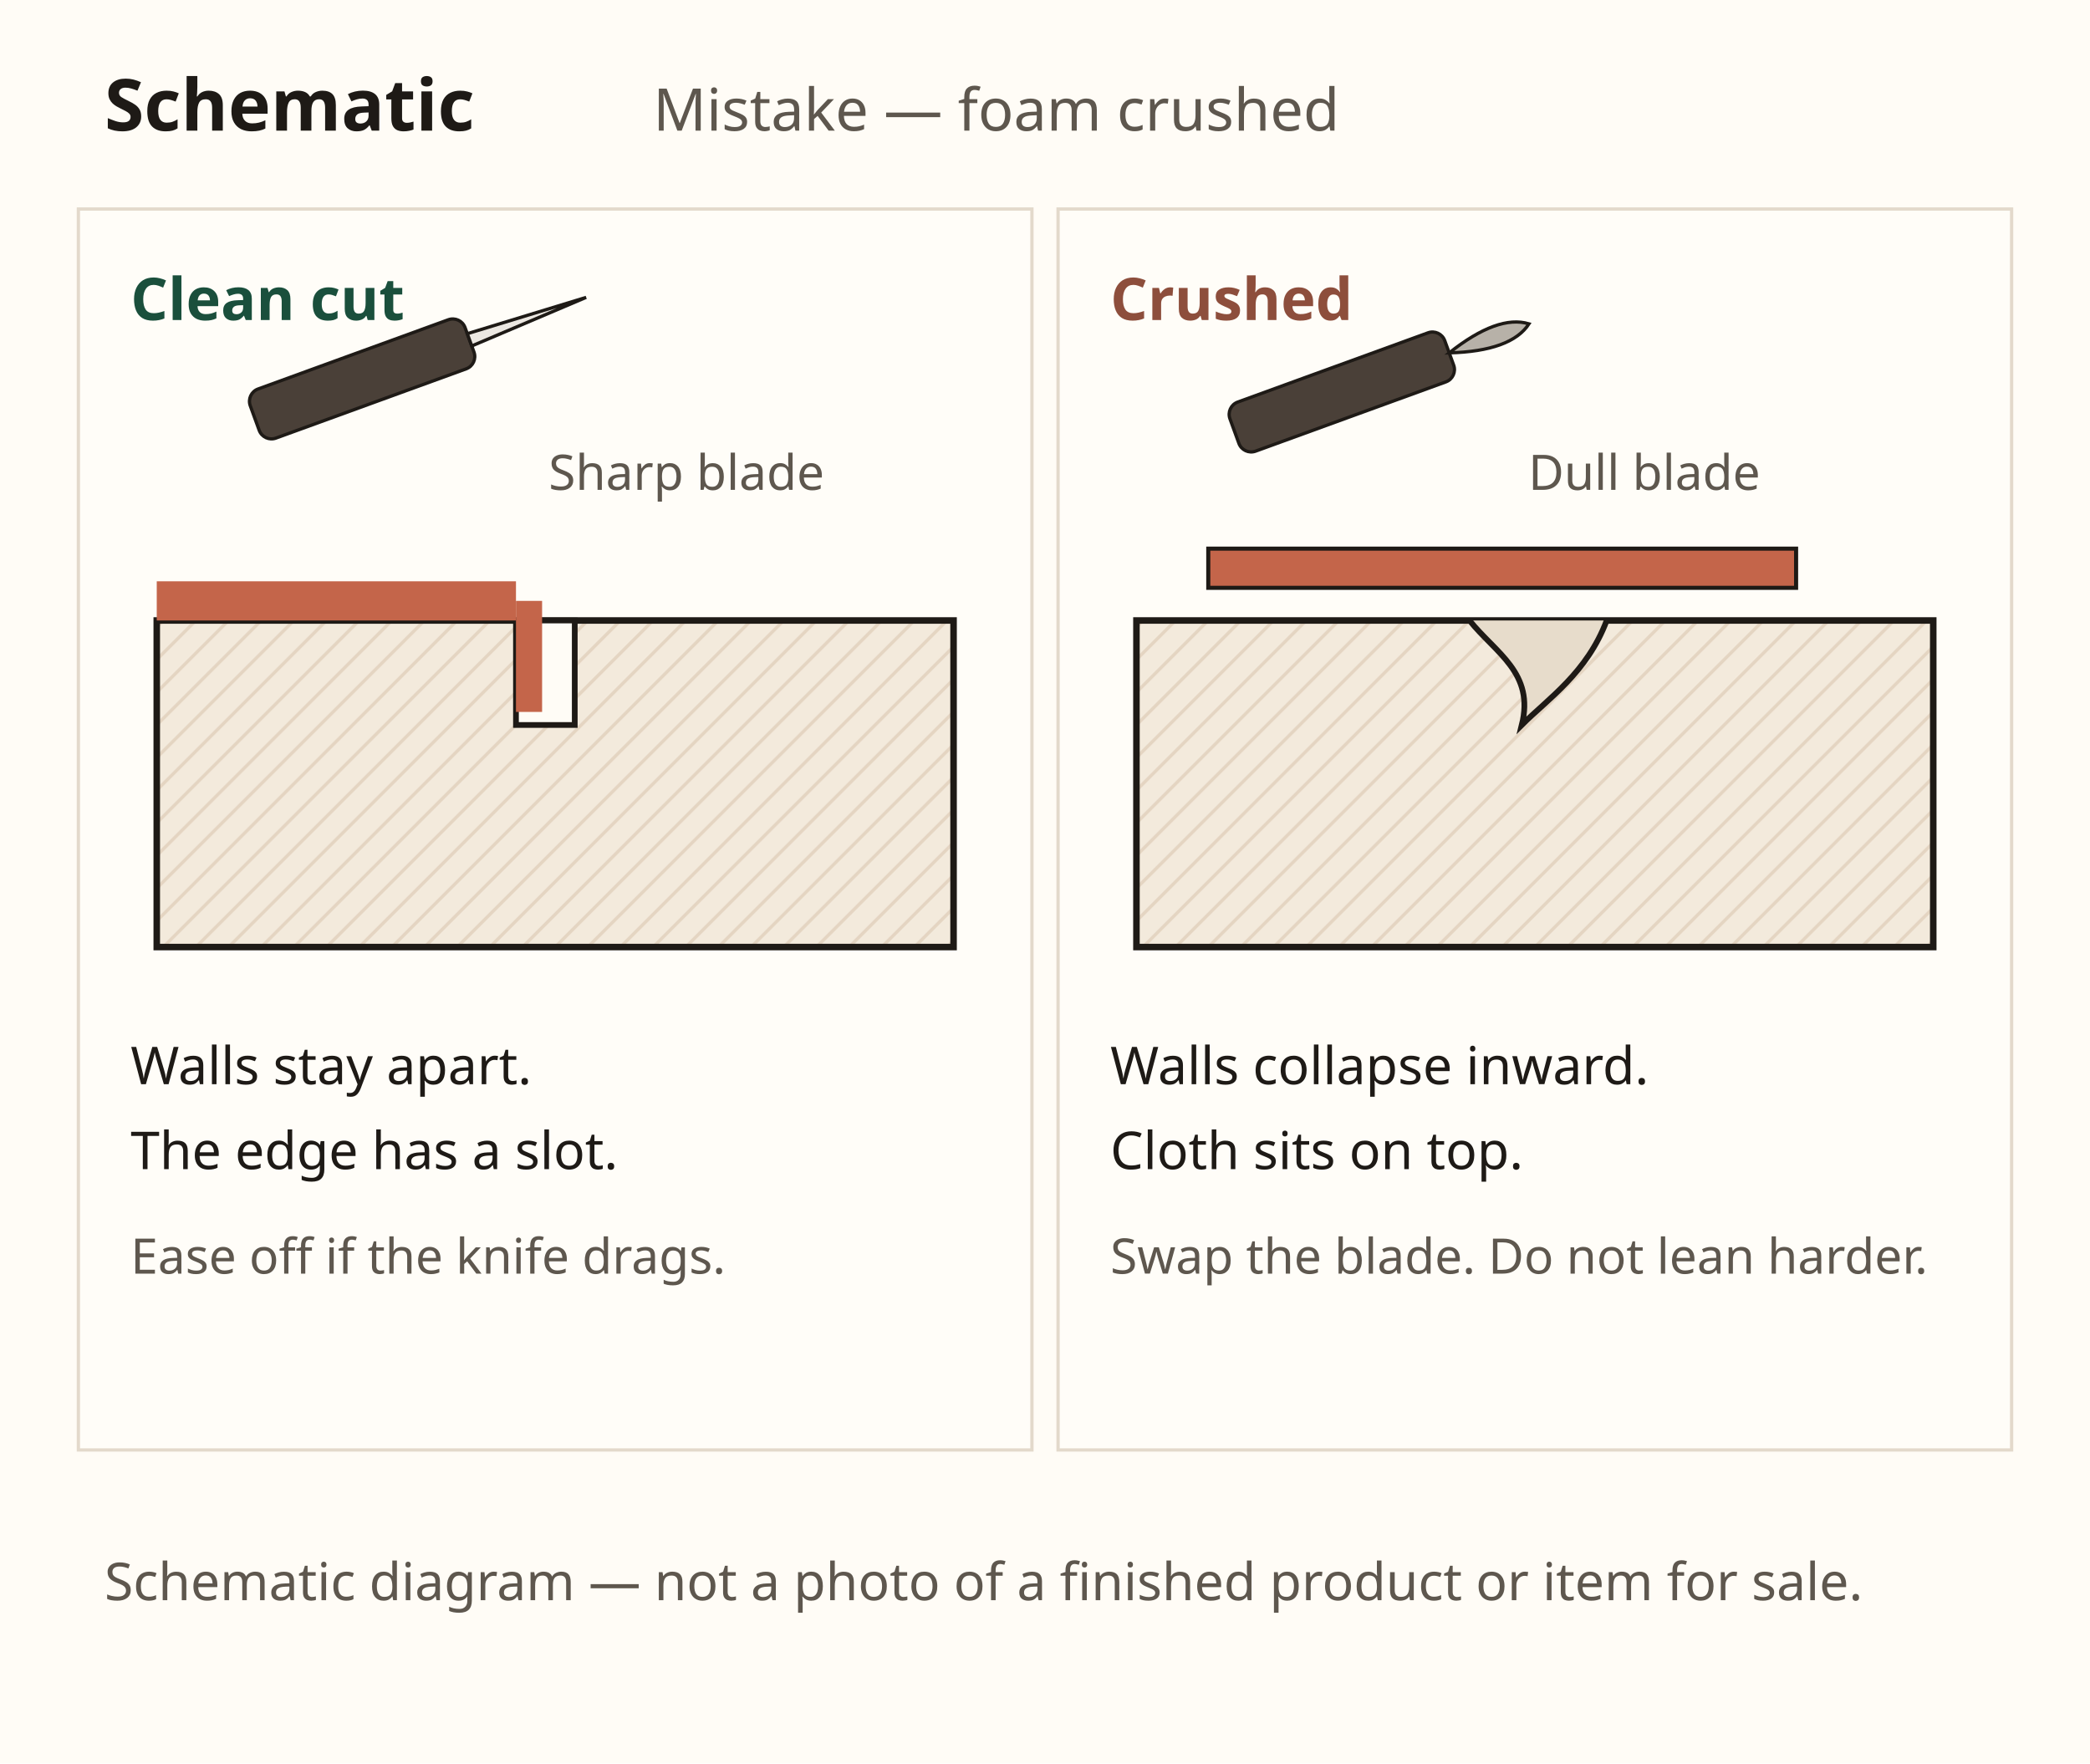
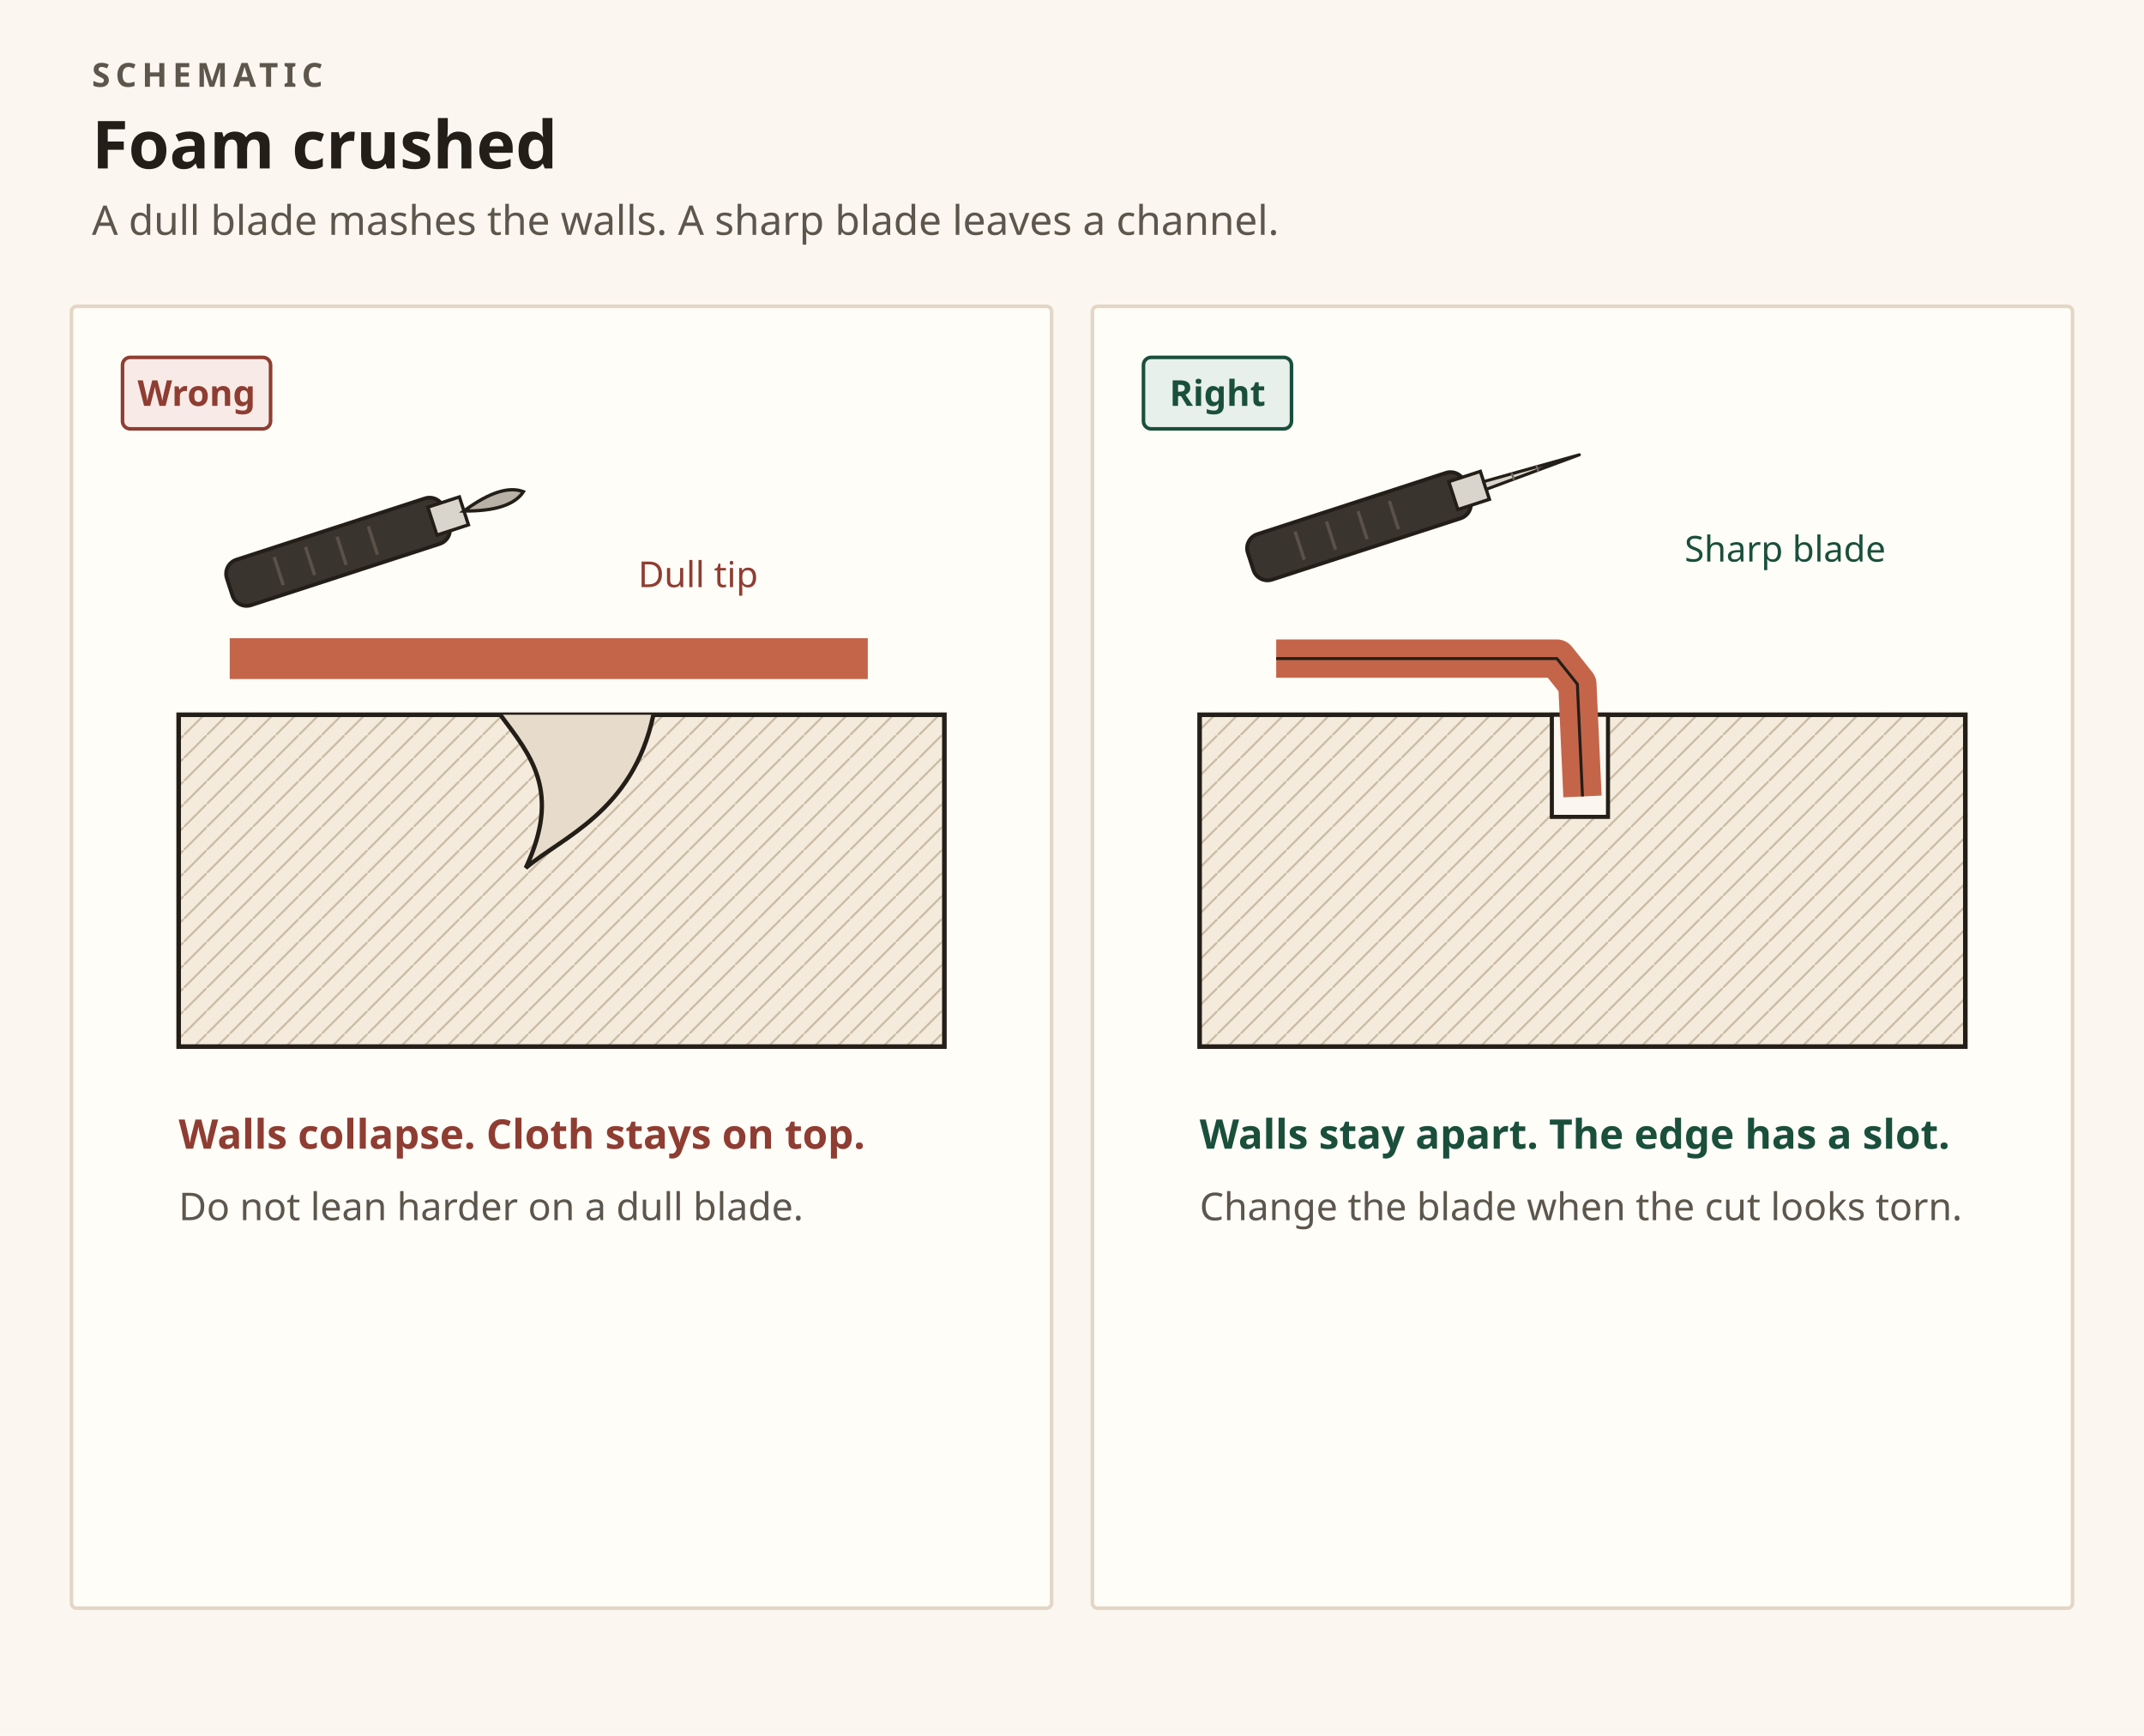
- <svg xmlns="http://www.w3.org/2000/svg" viewBox="0 0 640 540" width="640" height="540" font-family="Segoe UI, system-ui, sans-serif">
+ <svg xmlns="http://www.w3.org/2000/svg" viewBox="0 0 840 680" width="840" height="680" font-family="Segoe UI, system-ui, sans-serif">
  <defs>
-     <pattern id="foam" patternUnits="userSpaceOnUse" width="10" height="10">
-       <rect width="10" height="10" fill="#f3eadc" />
-       <path d="M-1 1 l2 -2 M0 10 L10 0 M9 11 l2 -2" stroke="#e4d5c2" stroke-width="1" />
+     <pattern id="foam" patternUnits="userSpaceOnUse" width="9" height="9">
+       <rect width="9" height="9" fill="#f4ebdc" />
+       <path d="M0 9 L9 0" stroke="#cbbba4" stroke-width="0.8" />
    </pattern>
+     <pattern id="foamSide" patternUnits="userSpaceOnUse" width="9" height="9">
+       <rect width="9" height="9" fill="#e7d8c4" />
+       <path d="M0 9 L9 0" stroke="#cbbba4" stroke-width="0.8" />
+     </pattern>
+     <pattern id="foamDark" patternUnits="userSpaceOnUse" width="9" height="9">
+       <rect width="9" height="9" fill="#d9c7b0" />
+       <path d="M0 9 L9 0" stroke="#b7a48c" stroke-width="0.8" />
+     </pattern>
+     <marker id="arr" viewBox="0 0 10 10" refX="8.2" refY="5" markerWidth="8" markerHeight="8" orient="auto">
+       <path d="M0 1.1 L9.2 5 L0 8.9 Z" fill="#241e18" />
+     </marker>
+     <marker id="arrW" viewBox="0 0 10 10" refX="8.2" refY="5" markerWidth="8" markerHeight="8" orient="auto">
+       <path d="M0 1.1 L9.2 5 L0 8.9 Z" fill="#8f3d32" />
+     </marker>
+     <marker id="arrR" viewBox="0 0 10 10" refX="8.2" refY="5" markerWidth="8" markerHeight="8" orient="auto">
+       <path d="M0 1.1 L9.2 5 L0 8.9 Z" fill="#1a4f3c" />
+     </marker>
  </defs>
-   <rect width="640" height="540" fill="#fffcf6" />
-   <text x="32" y="40" fill="#1e1a16" font-size="22" font-weight="700">Schematic</text>
-   <text x="200" y="40" fill="#5e574e" font-size="18">Mistake — foam crushed</text>
-   <rect x="24" y="64" width="292" height="380" fill="#fffdf8" stroke="#e3d9cb" />
-   <text x="40" y="98" fill="#1a4f3c" font-size="18" font-weight="700">Clean cut</text>
-   <g transform="translate(78,128) rotate(-20)">
-     <rect x="0" y="-8" width="70" height="16" rx="4" fill="#4a4038" stroke="#1e1a16" />
-     <polygon points="70,-2 108,0 70,2" fill="#ece8e2" stroke="#1e1a16" />
+   <rect width="840" height="680" fill="#fbf7f0" />
+   <text x="36" y="34" fill="#5c564c" font-size="13" font-weight="700" letter-spacing="0.16em">SCHEMATIC</text>
+   <text x="36" y="66" fill="#241e18" font-size="26" font-weight="700">Foam crushed</text>
+   <text x="36" y="92" fill="#5c564c" font-size="16">A dull blade mashes the walls. A sharp blade leaves a channel.</text>
+   <rect x="28.00" y="120.00" width="384.00" height="510.00" rx="2" fill="#fffdf8" stroke="#e3d6c6" stroke-width="1.4" />
+   <rect x="428.00" y="120.00" width="384.00" height="510.00" rx="2" fill="#fffdf8" stroke="#e3d6c6" stroke-width="1.4" />
+   <rect x="48.00" y="140.00" width="58.00" height="28.00" rx="3" fill="#f8ebe7" stroke="#8f3d32" stroke-width="1.4" />
+   <text x="77.0" y="159.0" fill="#8f3d32" font-size="14" font-weight="700" text-anchor="middle">Wrong</text>
+   <rect x="448.00" y="140.00" width="58.00" height="28.00" rx="3" fill="#e7f0eb" stroke="#1a4f3c" stroke-width="1.4" />
+   <text x="477.0" y="159.0" fill="#1a4f3c" font-size="14" font-weight="700" text-anchor="middle">Right</text>
+   <g transform="translate(90.0 230.0) rotate(-18)">
+     <rect x="0" y="-9.4" width="89.3" height="18.7" rx="5.8" fill="#3a342e" stroke="#241e18" stroke-width="1.5" />
+     <line x1="20.2" y1="-5.8" x2="20.2" y2="5.8" stroke="#5a5148" stroke-width="1.3" />
+     <line x1="33.1" y1="-5.8" x2="33.1" y2="5.8" stroke="#5a5148" stroke-width="1.3" />
+     <line x1="46.1" y1="-5.8" x2="46.1" y2="5.8" stroke="#5a5148" stroke-width="1.3" />
+     <line x1="59.0" y1="-5.8" x2="59.0" y2="5.8" stroke="#5a5148" stroke-width="1.3" />
+     <rect x="83.5" y="-5.8" width="13.0" height="11.5" fill="#d9d4cc" stroke="#241e18" stroke-width="1.3" />
+     <path d="M96.5 0 Q 113.8 -5.8 121.0 0 Q 113.8 5.8 96.5 0 Z" fill="#b7b1a8" stroke="#241e18" stroke-width="1.3" />
  </g>
-   <text x="168" y="150" fill="#5e574e" font-size="15">Sharp blade</text>
-   <rect x="48" y="190" width="244" height="100" fill="url(#foam)" stroke="#1e1a16" stroke-width="2" />
-   <rect x="158" y="190" width="18" height="32" fill="#fffcf6" stroke="#1e1a16" stroke-width="1.75" />
-   <rect x="48" y="178" width="110" height="12" fill="#c4654a" />
-   <rect x="158" y="184" width="8" height="34" fill="#c4654a" />
-   <text x="40" y="332" fill="#1e1a16" font-size="16">Walls stay apart.</text>
-   <text x="40" y="358" fill="#1e1a16" font-size="16">The edge has a slot.</text>
-   <text x="40" y="390" fill="#5e574e" font-size="15">Ease off if the knife drags.</text>
-   <rect x="324" y="64" width="292" height="380" fill="#fffdf8" stroke="#e3d9cb" />
-   <text x="340" y="98" fill="#8d4e3c" font-size="18" font-weight="700">Crushed</text>
-   <g transform="translate(378,132) rotate(-20)">
-     <rect x="0" y="-8" width="70" height="16" rx="4" fill="#4a4038" stroke="#1e1a16" />
-     <path d="M70 0 Q88 -6 96 0 Q88 6 70 0 Z" fill="#b7b1a8" stroke="#1e1a16" />
+   <text x="250.0" y="230.0" fill="#8f3d32" font-size="14" font-weight="500" text-anchor="start">Dull tip</text>
+   <rect x="70.00" y="280.00" width="300.00" height="130.00" rx="0" fill="url(#foam)" stroke="#241e18" stroke-width="1.8" />
+   <path d="M196 280 C208 296 220 310 206 340 C220 328 248 318 256 280" fill="#e7dccb" stroke="#241e18" stroke-width="1.7" />
+   <path d="M 90.00 258.00 L 340.00 258.00" fill="none" stroke="#c4654a" stroke-width="16" stroke-linecap="butt" stroke-linejoin="round" />
+   <text x="70.0" y="450.0" fill="#8f3d32" font-size="16" font-weight="700" text-anchor="start">Walls collapse. Cloth stays on top.</text>
+   <text x="70.0" y="478.0" fill="#5c564c" font-size="15" font-weight="500" text-anchor="start">Do not lean harder on a dull blade.</text>
+   <g transform="translate(490.0 220.0) rotate(-18)">
+     <rect x="0" y="-9.4" width="89.3" height="18.7" rx="5.8" fill="#3a342e" stroke="#241e18" stroke-width="1.5" />
+     <line x1="20.2" y1="-5.8" x2="20.2" y2="5.8" stroke="#5a5148" stroke-width="1.3" />
+     <line x1="33.1" y1="-5.8" x2="33.1" y2="5.8" stroke="#5a5148" stroke-width="1.3" />
+     <line x1="46.1" y1="-5.8" x2="46.1" y2="5.8" stroke="#5a5148" stroke-width="1.3" />
+     <line x1="59.0" y1="-5.8" x2="59.0" y2="5.8" stroke="#5a5148" stroke-width="1.3" />
+     <rect x="83.5" y="-5.8" width="13.0" height="11.5" fill="#d9d4cc" stroke="#241e18" stroke-width="1.3" />
+     <polygon points="96.5,-1.6 135.4,0 96.5,1.6" fill="#d9d4cc" stroke="#241e18" stroke-width="1.2" stroke-linejoin="round" />
+     <line x1="108.0" y1="-1.4" x2="108.0" y2="1.4" stroke="#6e6860" stroke-width="0.8" />
+     <line x1="118.1" y1="-1.4" x2="118.1" y2="1.4" stroke="#6e6860" stroke-width="0.8" />
  </g>
-   <text x="468" y="150" fill="#5e574e" font-size="15">Dull blade</text>
-   <rect x="348" y="190" width="244" height="100" fill="url(#foam)" stroke="#1e1a16" stroke-width="2" />
-   <path d="M450 190 C458 200 470 206 466 222 C474 214 486 206 492 190" fill="#e7dccb" stroke="#1e1a16" stroke-width="1.75" />
-   <path d="M70 168 H250 V180 H70 Z" transform="translate(300,0)" fill="#c4654a" stroke="#1e1a16" stroke-width="1.25" />
-   <text x="340" y="332" fill="#1e1a16" font-size="16">Walls collapse inward.</text>
-   <text x="340" y="358" fill="#1e1a16" font-size="16">Cloth sits on top.</text>
-   <text x="340" y="390" fill="#5e574e" font-size="15">Swap the blade. Do not lean harder.</text>
-   <text x="32" y="490" fill="#5e574e" font-size="16">Schematic diagram — not a photo of a finished product or item for sale.</text>
+   <text x="660.0" y="220.0" fill="#1a4f3c" font-size="14" font-weight="500" text-anchor="start">Sharp blade</text>
+   <rect x="470.00" y="280.00" width="300.00" height="130.00" rx="0" fill="url(#foam)" stroke="#241e18" stroke-width="1.8" />
+   <rect x="608.00" y="280.00" width="22.00" height="40.00" rx="0" fill="#fbf7f0" stroke="#241e18" stroke-width="1.6" />
+   <path d="M 500.00 258.00 L 610.00 258.00 L 618.00 268.00 L 620.00 312.00" fill="none" stroke="#c4654a" stroke-width="15" stroke-linecap="butt" stroke-linejoin="round" />
+   <path d="M 500.00 258.00 L 610.00 258.00 L 618.00 268.00 L 620.00 312.00" fill="none" stroke="#241e18" stroke-width="1.15" stroke-linecap="butt" stroke-linejoin="round" />
+   <text x="470.0" y="450.0" fill="#1a4f3c" font-size="16" font-weight="700" text-anchor="start">Walls stay apart. The edge has a slot.</text>
+   <text x="470.0" y="478.0" fill="#5c564c" font-size="15" font-weight="500" text-anchor="start">Change the blade when the cut looks torn.</text>
</svg>
